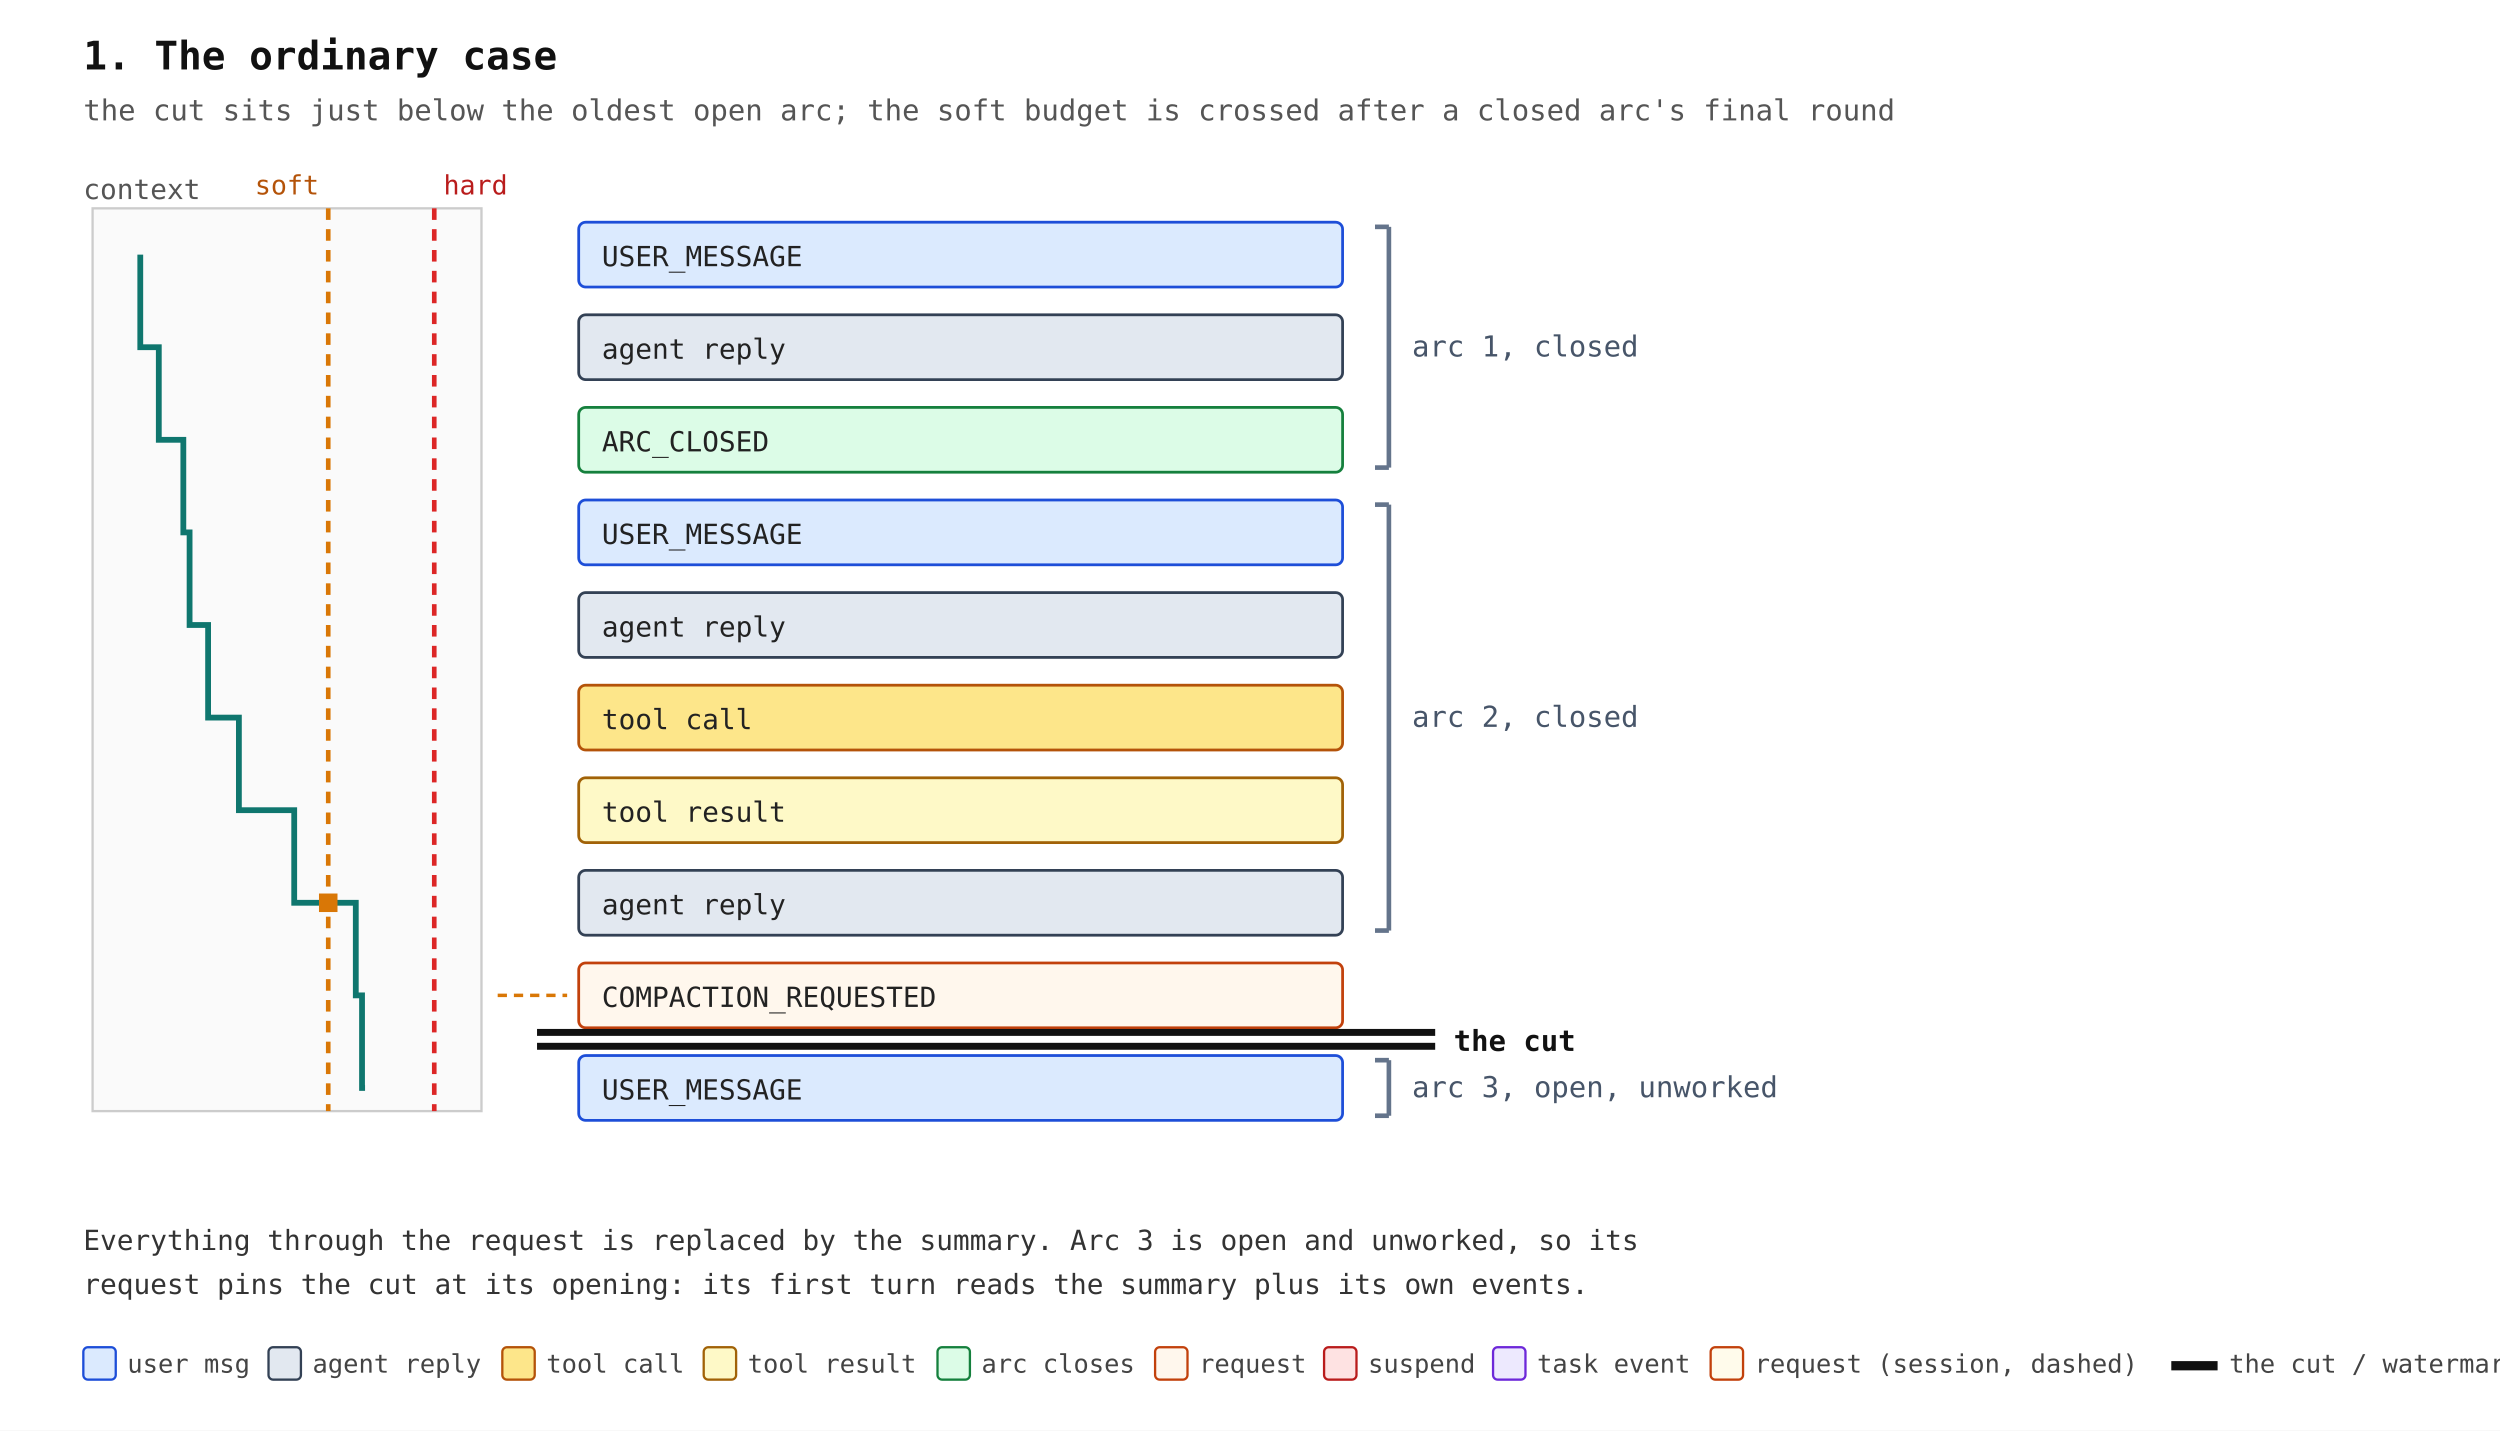
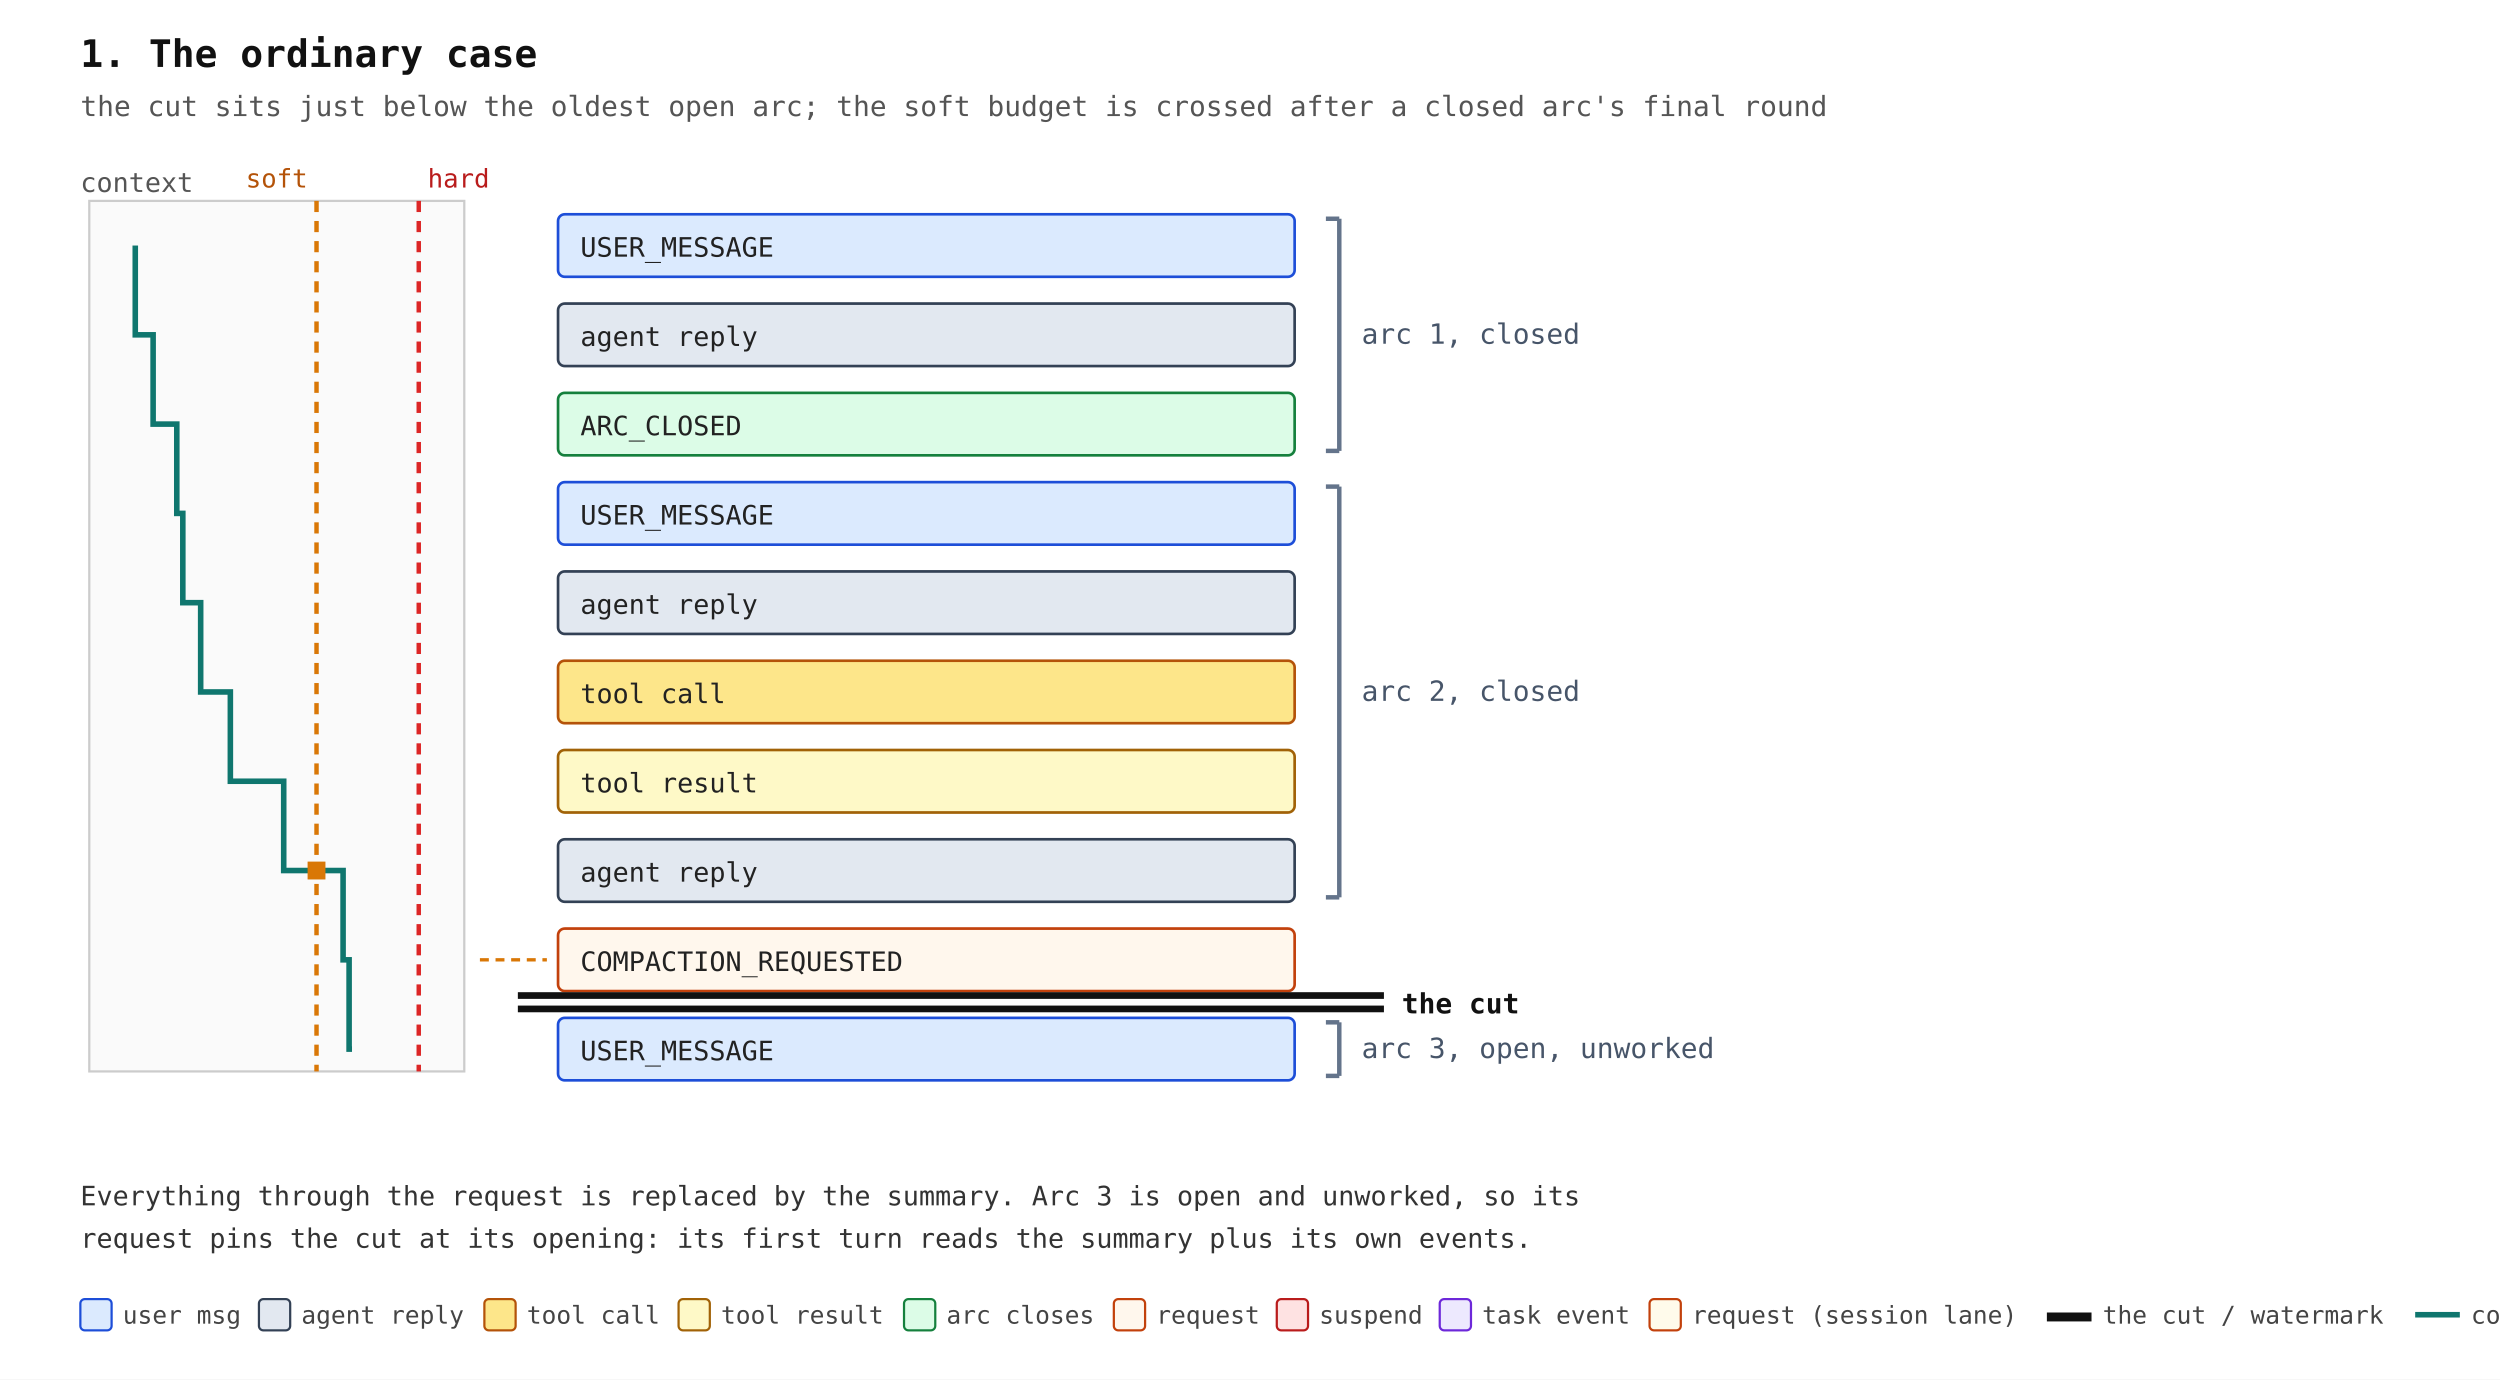
- <svg xmlns="http://www.w3.org/2000/svg" viewBox="0 0 1080 618" width="1080" font-family="ui-monospace, Menlo, Consolas, monospace">
+ <svg xmlns="http://www.w3.org/2000/svg" viewBox="0 0 1120 618" width="1120" font-family="ui-monospace, Menlo, Consolas, monospace">
  <rect width="100%" height="100%" fill="white" />
  <text x="36" y="30" font-size="17" font-weight="bold" fill="#111">1. The ordinary case</text>
  <text x="36" y="52" font-size="12.5" fill="#555">the cut sits just below the oldest open arc; the soft budget is crossed after a closed arc's final round</text>
  <text x="36" y="86" font-size="12" fill="#555">context</text>
  <rect x="40" y="90" width="168" height="390" fill="#fafafa" stroke="#ccc" />
  <line x1="141.8" y1="90" x2="141.8" y2="480" stroke="#d97706" stroke-width="2" stroke-dasharray="5,4" />
  <line x1="187.6" y1="90" x2="187.6" y2="480" stroke="#dc2626" stroke-width="2" stroke-dasharray="5,4" />
  <text x="137.8" y="84" font-size="11.5" fill="#b45309" text-anchor="end">soft</text>
  <text x="191.6" y="84" font-size="11.5" fill="#b91c1c">hard</text>
  <polyline points="60.6,110.0 60.6,150.0 68.6,150.0 68.6,190.0 79.2,190.0 79.2,230.0 81.9,230.0 81.9,270.0 89.9,270.0 89.9,310.0 103.2,310.0 103.2,350.0 127.1,350.0 127.1,390.0 153.7,390.0 153.7,430.0 156.4,430.0 156.4,470.0 157.7,470.0" fill="none" stroke="#0f766e" stroke-width="2.5" />
  <rect x="137.8" y="386.0" width="8" height="8" fill="#d97706" />
  <rect x="250" y="96" width="330" height="28" rx="3" fill="#dbeafe" stroke="#1d4ed8" stroke-width="1.2" />
  <text x="260" y="115" font-size="12" fill="#222">USER_MESSAGE</text>
  <rect x="250" y="136" width="330" height="28" rx="3" fill="#e2e8f0" stroke="#334155" stroke-width="1.2" />
  <text x="260" y="155" font-size="12" fill="#222">agent reply</text>
  <rect x="250" y="176" width="330" height="28" rx="3" fill="#dcfce7" stroke="#15803d" stroke-width="1.2" />
  <text x="260" y="195" font-size="12" fill="#222">ARC_CLOSED</text>
  <rect x="250" y="216" width="330" height="28" rx="3" fill="#dbeafe" stroke="#1d4ed8" stroke-width="1.2" />
  <text x="260" y="235" font-size="12" fill="#222">USER_MESSAGE</text>
  <rect x="250" y="256" width="330" height="28" rx="3" fill="#e2e8f0" stroke="#334155" stroke-width="1.2" />
  <text x="260" y="275" font-size="12" fill="#222">agent reply</text>
  <rect x="250" y="296" width="330" height="28" rx="3" fill="#fde68a" stroke="#b45309" stroke-width="1.2" />
  <text x="260" y="315" font-size="12" fill="#222">tool call</text>
  <rect x="250" y="336" width="330" height="28" rx="3" fill="#fef9c7" stroke="#a16207" stroke-width="1.2" />
  <text x="260" y="355" font-size="12" fill="#222">tool result</text>
  <rect x="250" y="376" width="330" height="28" rx="3" fill="#e2e8f0" stroke="#334155" stroke-width="1.2" />
  <text x="260" y="395" font-size="12" fill="#222">agent reply</text>
  <rect x="250" y="416" width="330" height="28" rx="3" fill="#fff7ed" stroke="#c2410c" stroke-width="1.2" />
  <text x="260" y="435" font-size="12" fill="#222">COMPACTION_REQUESTED</text>
  <rect x="250" y="456" width="330" height="28" rx="3" fill="#dbeafe" stroke="#1d4ed8" stroke-width="1.2" />
  <text x="260" y="475" font-size="12" fill="#222">USER_MESSAGE</text>
  <path d="M 215 430 H 245" stroke="#d97706" stroke-width="1.5" stroke-dasharray="4,3" />
  <path d="M 600 98 V 202" stroke="#64748b" stroke-width="2" fill="none" />
  <path d="M 594 98 H 600 M 594 202 H 600" stroke="#64748b" stroke-width="2" fill="none" />
  <text x="610" y="154.0" font-size="12.5" fill="#475569">arc 1, closed</text>
  <path d="M 600 218 V 402" stroke="#64748b" stroke-width="2" fill="none" />
  <path d="M 594 218 H 600 M 594 402 H 600" stroke="#64748b" stroke-width="2" fill="none" />
  <text x="610" y="314.0" font-size="12.5" fill="#475569">arc 2, closed</text>
  <path d="M 600 458 V 482" stroke="#64748b" stroke-width="2" fill="none" />
  <path d="M 594 458 H 600 M 594 482 H 600" stroke="#64748b" stroke-width="2" fill="none" />
  <text x="610" y="474.0" font-size="12.5" fill="#475569">arc 3, open, unworked</text>
  <line x1="232" y1="446" x2="620" y2="446" stroke="#111" stroke-width="3" />
  <line x1="232" y1="452" x2="620" y2="452" stroke="#111" stroke-width="3" />
  <text x="628" y="454" font-size="12.5" font-weight="bold" fill="#111">the cut</text>
  <text x="36" y="540" font-size="12" fill="#333">Everything through the request is replaced by the summary. Arc 3 is open and unworked, so its</text>
  <text x="36" y="559" font-size="12" fill="#333">request pins the cut at its opening: its first turn reads the summary plus its own events.</text>
  <rect x="36" y="582" width="14" height="14" rx="2" fill="#dbeafe" stroke="#1d4ed8" />
  <text x="55" y="593" font-size="11" fill="#444">user msg</text>
  <rect x="116" y="582" width="14" height="14" rx="2" fill="#e2e8f0" stroke="#334155" />
  <text x="135" y="593" font-size="11" fill="#444">agent reply</text>
  <rect x="217" y="582" width="14" height="14" rx="2" fill="#fde68a" stroke="#b45309" />
  <text x="236" y="593" font-size="11" fill="#444">tool call</text>
  <rect x="304" y="582" width="14" height="14" rx="2" fill="#fef9c7" stroke="#a16207" />
  <text x="323" y="593" font-size="11" fill="#444">tool result</text>
  <rect x="405" y="582" width="14" height="14" rx="2" fill="#dcfce7" stroke="#15803d" />
  <text x="424" y="593" font-size="11" fill="#444">arc closes</text>
  <rect x="499" y="582" width="14" height="14" rx="2" fill="#fff7ed" stroke="#c2410c" />
  <text x="518" y="593" font-size="11" fill="#444">request</text>
  <rect x="572" y="582" width="14" height="14" rx="2" fill="#fee2e2" stroke="#b91c1c" />
  <text x="591" y="593" font-size="11" fill="#444">suspend</text>
  <rect x="645" y="582" width="14" height="14" rx="2" fill="#ede9fe" stroke="#6d28d9" />
  <text x="664" y="593" font-size="11" fill="#444">task event</text>
  <rect x="739" y="582" width="14" height="14" rx="2" fill="#fffbeb" stroke="#c2410c" />
-   <text x="758" y="593" font-size="11" fill="#444">request (session, dashed)</text>
-   <rect x="938" y="588" width="20" height="4" fill="#111" />
-   <text x="963" y="593" font-size="11" fill="#444">the cut / watermark</text>
-   <line x1="1103" y1="589" x2="1123" y2="589" stroke="#0f766e" stroke-width="2.5" />
-   <text x="1128" y="593" font-size="11" fill="#444">context estimate, one step per event</text>
+   <text x="758" y="593" font-size="11" fill="#444">request (session lane)</text>
+   <rect x="917" y="588" width="20" height="4" fill="#111" />
+   <text x="942" y="593" font-size="11" fill="#444">the cut / watermark</text>
+   <line x1="1082" y1="589" x2="1102" y2="589" stroke="#0f766e" stroke-width="2.5" />
+   <text x="1107" y="593" font-size="11" fill="#444">context estimate, one step per event</text>
</svg>
